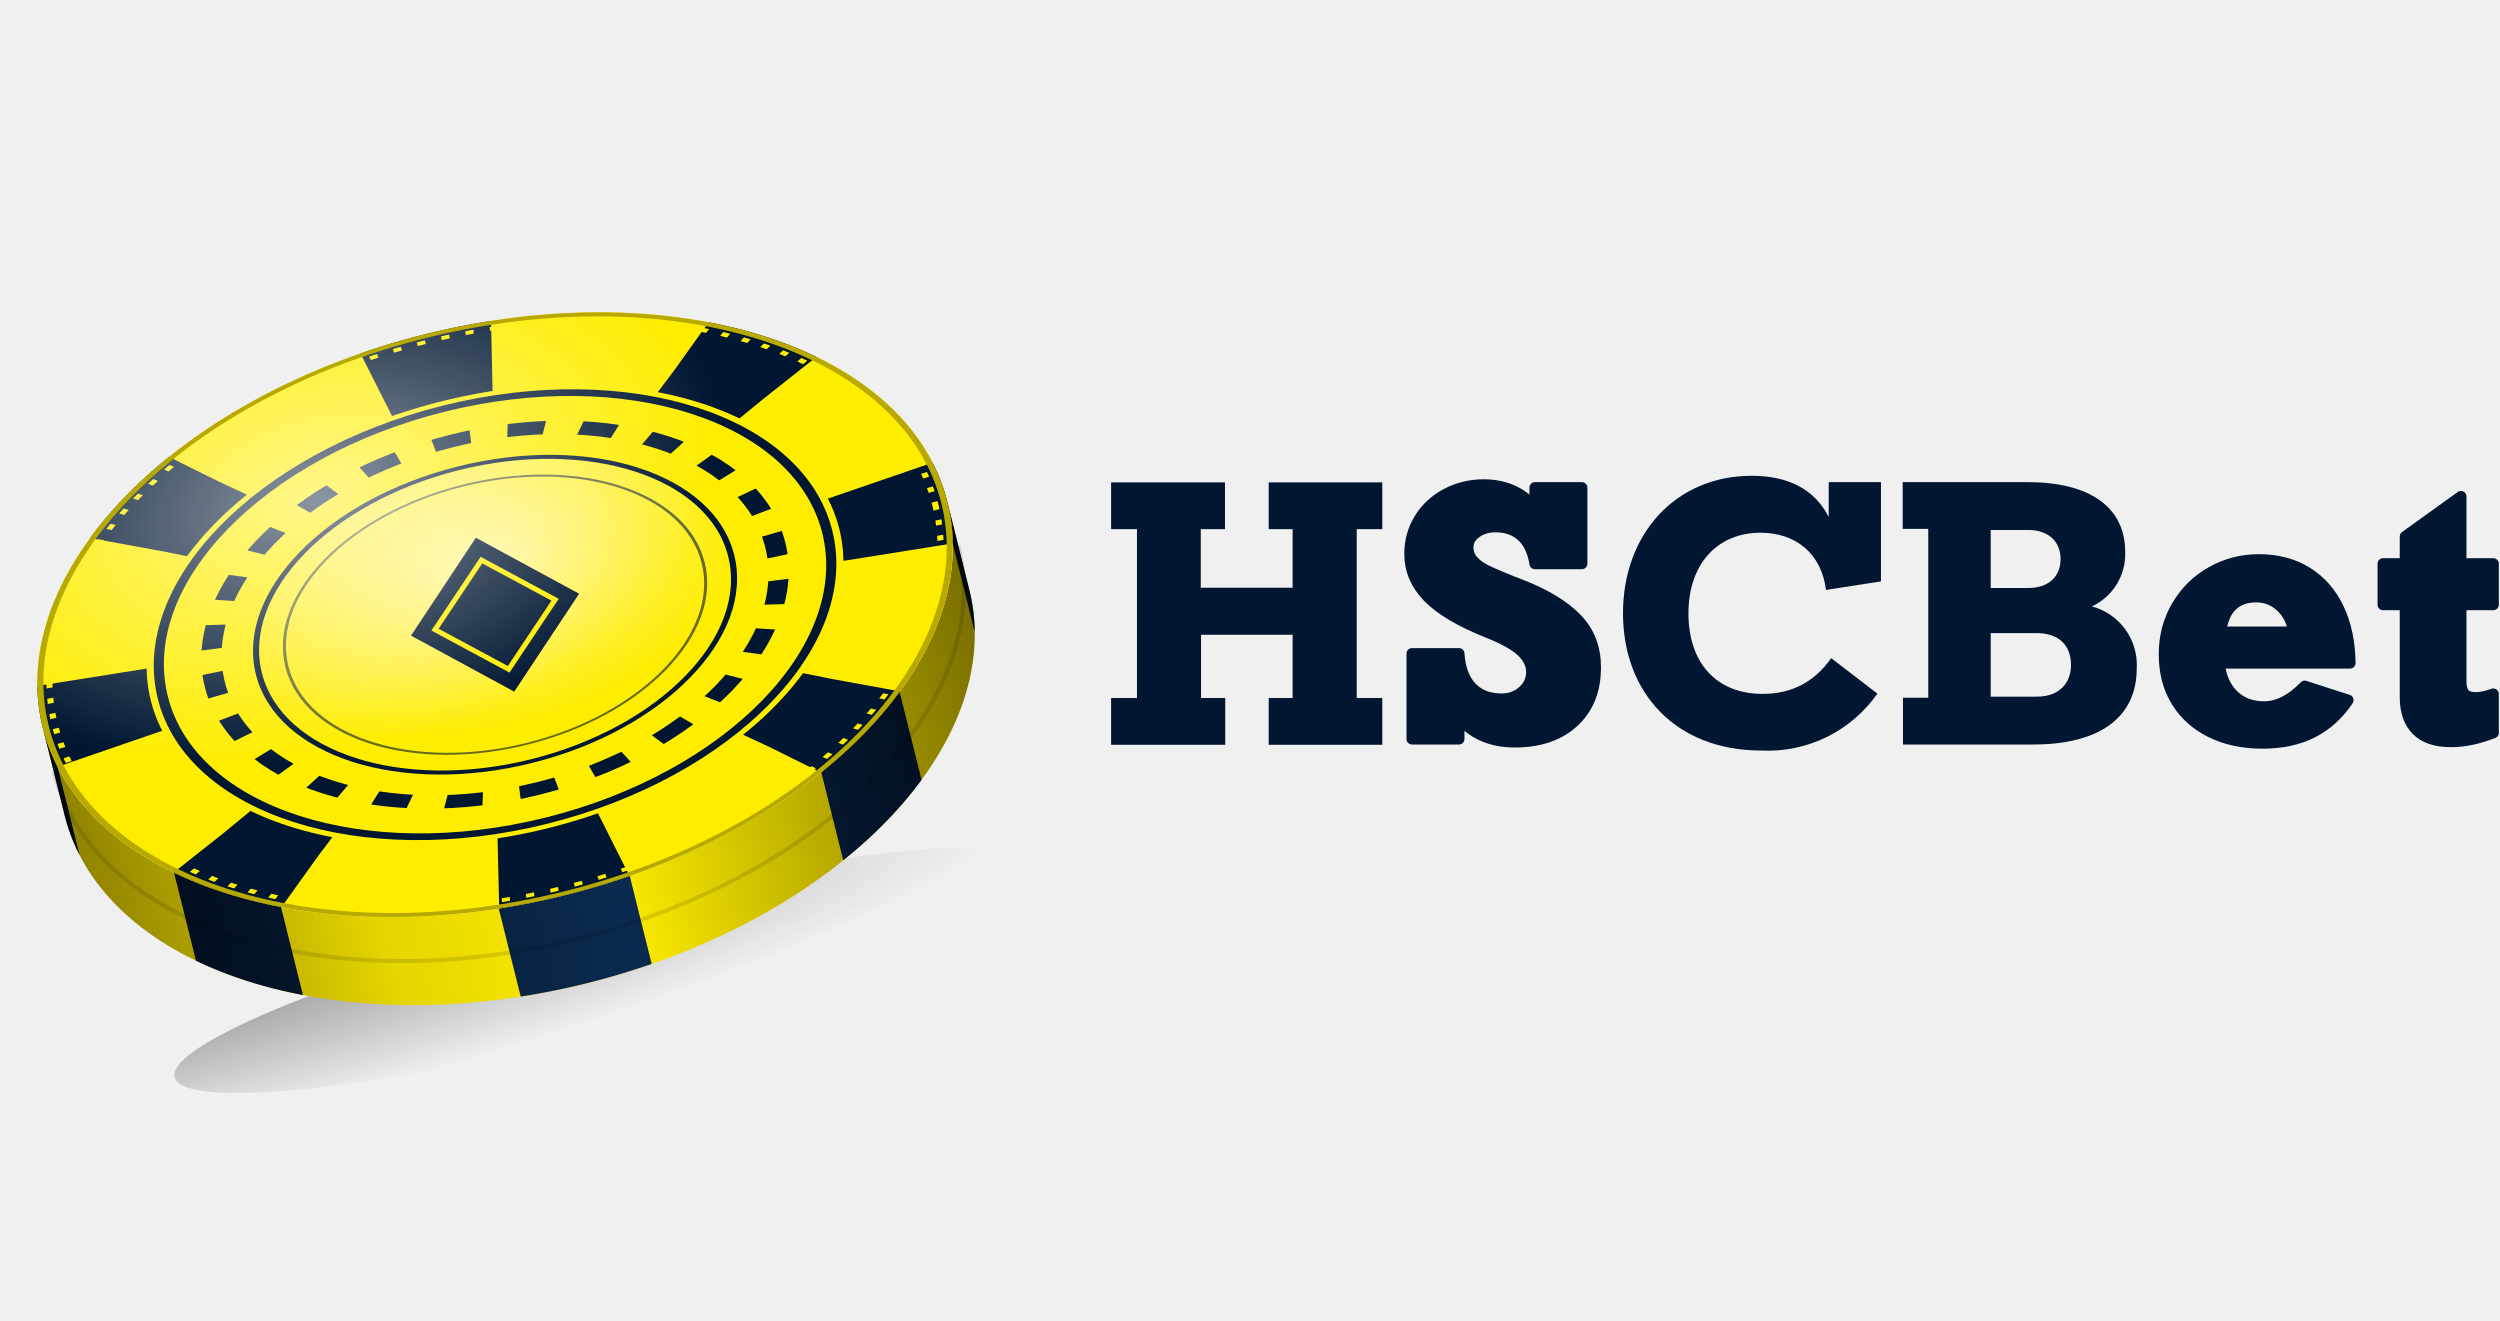
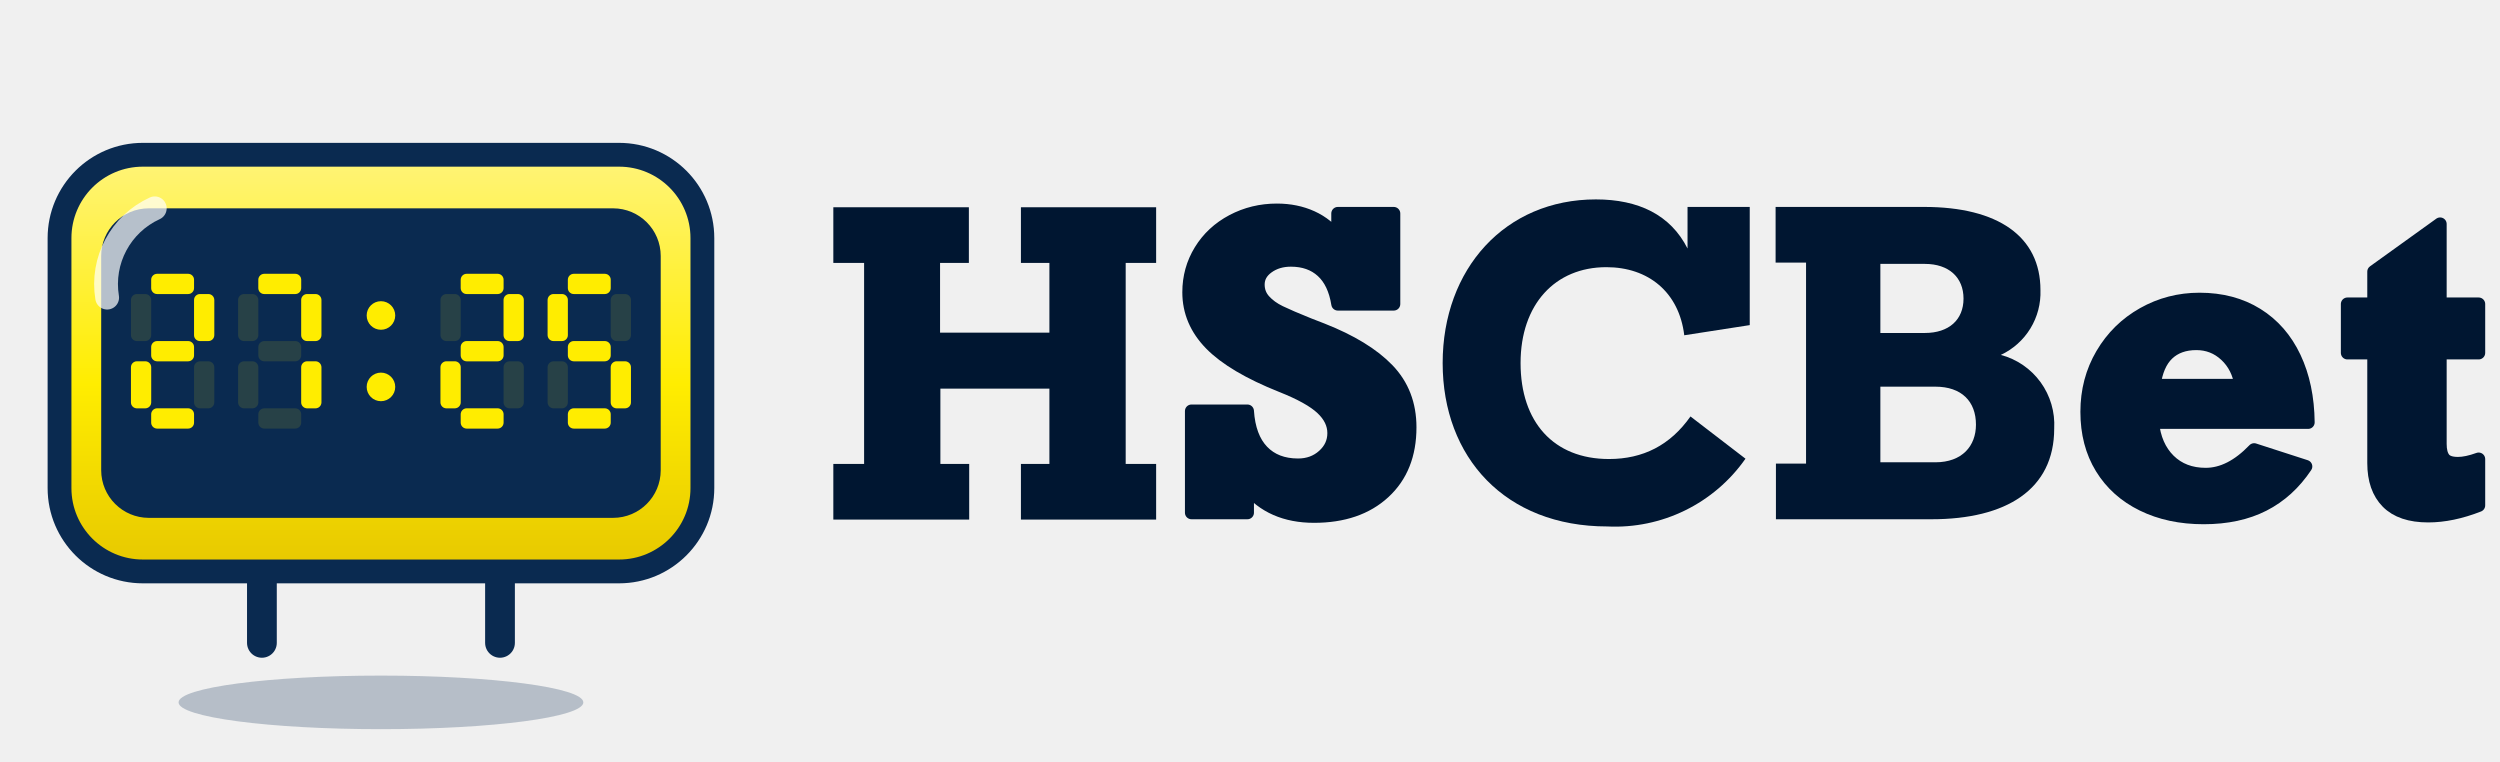
- <svg xmlns="http://www.w3.org/2000/svg" width="909" height="480" viewBox="0 0 909 480" fill="none">
-   <g transform="translate(0 60) scale(0.75)">
-     <g id="icon">
-       <defs>
-         <linearGradient id="chipSide" x1="-226" y1="0" x2="226" y2="0" gradientUnits="userSpaceOnUse">
-           <stop offset="0" stop-color="#8F8200" />
-           <stop offset="0.3" stop-color="#E6D500" />
-           <stop offset="0.55" stop-color="#FFED00" />
-           <stop offset="1" stop-color="#7A6F00" />
-         </linearGradient>
-         <linearGradient id="chipSideN" x1="-226" y1="0" x2="226" y2="0" gradientUnits="userSpaceOnUse">
-           <stop offset="0" stop-color="#000814" />
-           <stop offset="0.55" stop-color="#0A2A50" />
-           <stop offset="1" stop-color="#000814" />
-         </linearGradient>
-         <radialGradient id="chipGloss" cx="170" cy="120" r="330" gradientUnits="userSpaceOnUse">
-           <stop offset="0" stop-color="#FFFFFF" stop-opacity="0.55" />
-           <stop offset="0.6" stop-color="#FFFFFF" stop-opacity="0" />
-         </radialGradient>
-         <radialGradient id="chipInlay" cx="240" cy="200" r="130" gradientUnits="userSpaceOnUse">
-           <stop offset="0" stop-color="#FFF6A0" />
-           <stop offset="1" stop-color="#FFED00" />
-         </radialGradient>
-         <radialGradient id="chipShadow" cx="0" cy="0" r="1">
-           <stop offset="0" stop-color="#000000" stop-opacity="0.35" />
-           <stop offset="1" stop-color="#000000" stop-opacity="0" />
-         </radialGradient>
-       </defs>
-       <g transform="translate(240 218) rotate(-14)">
-         <ellipse cx="10" cy="180" rx="215" ry="30" fill="url(#chipShadow)" />
-         <path d="M226 0A226 140.12 0 0 1 -226 0L-226 44A226 140.12 0 0 0 226 44Z" fill="url(#chipSide)" />
-         <path d="M226.00 0.00 L225.99 1.27 L225.96 2.54 L225.92 3.82 L225.85 5.09 L225.77 6.36 L225.66 7.63 L225.54 8.90 L225.40 10.17 L225.25 11.44 L225.07 12.71 L224.87 13.97 L224.66 15.24 L224.43 16.50 L224.18 17.77 L223.91 19.03 L223.62 20.29 L223.62 64.29 L223.91 63.03 L224.18 61.77 L224.43 60.50 L224.66 59.24 L224.87 57.97 L225.07 56.71 L225.25 55.44 L225.40 54.17 L225.54 52.90 L225.66 51.63 L225.77 50.36 L225.85 49.09 L225.92 47.82 L225.96 46.54 L225.99 45.27 L226.00 44.00ZM181.26 83.69 L178.78 85.72 L176.24 87.72 L173.64 89.69 L170.98 91.63 L168.27 93.54 L165.50 95.42 L162.68 97.26 L159.81 99.08 L156.88 100.86 L153.90 102.61 L150.87 104.33 L147.78 106.01 L144.66 107.66 L141.48 109.27 L138.25 110.84 L134.98 112.38 L134.98 156.38 L138.25 154.84 L141.48 153.27 L144.66 151.66 L147.78 150.01 L150.87 148.33 L153.90 146.61 L156.88 144.86 L159.81 143.08 L162.68 141.26 L165.50 139.42 L168.27 137.54 L170.98 135.63 L173.64 133.69 L176.24 131.72 L178.78 129.72 L181.26 127.69ZM32.72 138.64 L28.66 138.99 L24.58 139.29 L20.50 139.54 L16.40 139.75 L12.31 139.91 L8.21 140.03 L4.10 140.10 L0.00 140.12 L-4.10 140.10 L-8.21 140.03 L-12.31 139.91 L-16.40 139.75 L-20.50 139.54 L-24.58 139.29 L-28.66 138.99 L-32.72 138.64 L-32.72 182.64 L-28.66 182.99 L-24.58 183.29 L-20.50 183.54 L-16.40 183.75 L-12.31 183.91 L-8.21 184.03 L-4.10 184.10 L0.00 184.12 L4.10 184.10 L8.21 184.03 L12.31 183.91 L16.40 183.75 L20.50 183.54 L24.58 183.29 L28.66 182.99 L32.72 182.64ZM-134.98 112.38 L-138.25 110.84 L-141.48 109.27 L-144.66 107.66 L-147.78 106.01 L-150.87 104.33 L-153.90 102.61 L-156.88 100.86 L-159.81 99.08 L-162.68 97.26 L-165.50 95.42 L-168.27 93.54 L-170.98 91.63 L-173.64 89.69 L-176.24 87.72 L-178.78 85.72 L-181.26 83.69 L-181.26 127.69 L-178.78 129.72 L-176.24 131.72 L-173.64 133.69 L-170.98 135.63 L-168.27 137.54 L-165.50 139.42 L-162.68 141.26 L-159.81 143.08 L-156.88 144.86 L-153.90 146.61 L-150.87 148.33 L-147.78 150.01 L-144.66 151.66 L-141.48 153.27 L-138.25 154.84 L-134.98 156.38ZM-223.62 20.29 L-223.91 19.03 L-224.18 17.77 L-224.43 16.50 L-224.66 15.24 L-224.87 13.97 L-225.07 12.71 L-225.25 11.44 L-225.40 10.17 L-225.54 8.90 L-225.66 7.63 L-225.77 6.36 L-225.85 5.09 L-225.92 3.82 L-225.96 2.54 L-225.99 1.27 L-226.00 0.00 L-226.00 44.00 L-225.99 45.27 L-225.96 46.54 L-225.92 47.82 L-225.85 49.09 L-225.77 50.36 L-225.66 51.63 L-225.54 52.90 L-225.40 54.17 L-225.25 55.44 L-225.07 56.71 L-224.87 57.97 L-224.66 59.24 L-224.43 60.50 L-224.18 61.77 L-223.91 63.03 L-223.62 64.29Z" fill="url(#chipSideN)" />
-         <path d="M226 22.0A226 140.12 0 0 1 -226 22.0" fill="none" stroke="#000000" stroke-opacity="0.12" stroke-width="2" />
-         <g transform="scale(1 0.62) translate(-240 -240)">
-           <circle cx="240" cy="240" r="226" fill="#FFED00" />
-           <circle cx="240" cy="240" r="199" fill="none" stroke="#001631" stroke-width="54" stroke-dasharray="57.83 98.47" stroke-dashoffset="28.91" transform="rotate(-90 240 240)" />
-           <circle cx="240" cy="240" r="220" fill="none" stroke="#FFED00" stroke-width="3" stroke-dasharray="4 8" />
-           <circle cx="240" cy="240" r="166" fill="none" stroke="#001631" stroke-width="5" />
-           <circle cx="240" cy="240" r="140" fill="none" stroke="#001631" stroke-width="10" stroke-dasharray="18.33 18.33" stroke-dashoffset="9.16" />
-           <circle cx="240" cy="240" r="118" fill="url(#chipInlay)" stroke="#001631" stroke-width="3" />
-           <circle cx="240" cy="240" r="104" fill="none" stroke="#001631" stroke-width="1.5" stroke-opacity="0.6" />
-           <path d="M240 178L282 240L240 302L198 240Z" fill="#001631" />
-           <path d="M240 196L270 240L240 284L210 240Z" fill="none" stroke="#FFED00" stroke-width="3" />
-           <circle cx="240" cy="240" r="226" fill="url(#chipGloss)" />
-           <circle cx="240" cy="240" r="224.5" fill="none" stroke="#B8A900" stroke-width="3" />
-         </g>
-       </g>
+ <svg xmlns="http://www.w3.org/2000/svg" width="420" height="128" viewBox="0 0 420 128" fill="none">
+   <defs>
+     <linearGradient id="hscbet-frame" x1="0" y1="0" x2="0" y2="1">
+       <stop offset="0" stop-color="#FFF47A" />
+       <stop offset="0.55" stop-color="#FFED00" />
+       <stop offset="1" stop-color="#E6C700" />
+     </linearGradient>
+     <style>
+       .colon { animation: colon 1s steps(1) infinite; }
+       @keyframes colon { 0% { opacity: 1; } 50% { opacity: 0.15; } }
+       @media (prefers-reduced-motion: reduce) {
+         .colon { animation: none; }
+       }
+     </style>
+   </defs>
+   <ellipse cx="64" cy="118" rx="34" ry="4.5" fill="#0A2A50" fill-opacity="0.25" />
+   <g>
+     <path d="M44 92v16M84 92v16" stroke="#0A2A50" stroke-width="5" stroke-linecap="round" />
+     <rect x="10" y="26" width="108" height="70" rx="14" fill="url(#hscbet-frame)" stroke="#0A2A50" stroke-width="4" />
+     <rect x="17" y="35" width="94" height="52" rx="8" fill="#0A2A50" />
+     <g fill="#FFED00" fill-opacity="0.12">
+       <rect x="25.4" y="46" width="7.2" height="3.4" rx="1" />
+       <rect x="32.6" y="49.4" width="3.4" height="7.9" rx="1" />
+       <rect x="32.6" y="60.7" width="3.4" height="7.9" rx="1" />
+       <rect x="25.4" y="68.6" width="7.2" height="3.4" rx="1" />
+       <rect x="22" y="60.7" width="3.4" height="7.9" rx="1" />
+       <rect x="22" y="49.4" width="3.4" height="7.9" rx="1" />
+       <rect x="25.4" y="57.3" width="7.2" height="3.4" rx="1" />
+       <rect x="43.4" y="46" width="7.2" height="3.4" rx="1" />
+       <rect x="50.6" y="49.4" width="3.4" height="7.9" rx="1" />
+       <rect x="50.6" y="60.7" width="3.4" height="7.9" rx="1" />
+       <rect x="43.4" y="68.6" width="7.2" height="3.4" rx="1" />
+       <rect x="40" y="60.7" width="3.4" height="7.9" rx="1" />
+       <rect x="40" y="49.4" width="3.4" height="7.9" rx="1" />
+       <rect x="43.4" y="57.3" width="7.2" height="3.4" rx="1" />
+       <rect x="77.4" y="46" width="7.2" height="3.4" rx="1" />
+       <rect x="84.6" y="49.4" width="3.4" height="7.9" rx="1" />
+       <rect x="84.6" y="60.7" width="3.4" height="7.9" rx="1" />
+       <rect x="77.4" y="68.6" width="7.2" height="3.4" rx="1" />
+       <rect x="74" y="60.7" width="3.4" height="7.9" rx="1" />
+       <rect x="74" y="49.4" width="3.4" height="7.9" rx="1" />
+       <rect x="77.4" y="57.3" width="7.2" height="3.4" rx="1" />
+       <rect x="95.4" y="46" width="7.2" height="3.4" rx="1" />
+       <rect x="102.6" y="49.4" width="3.4" height="7.9" rx="1" />
+       <rect x="102.6" y="60.7" width="3.4" height="7.9" rx="1" />
+       <rect x="95.4" y="68.6" width="7.2" height="3.4" rx="1" />
+       <rect x="92" y="60.7" width="3.4" height="7.9" rx="1" />
+       <rect x="92" y="49.4" width="3.4" height="7.9" rx="1" />
+       <rect x="95.4" y="57.3" width="7.2" height="3.4" rx="1" />
    </g>
+     <g fill="#FFED00">
+       <rect x="25.4" y="46" width="7.2" height="3.4" rx="1" />
+       <rect x="32.6" y="49.4" width="3.4" height="7.9" rx="1" />
+       <rect x="25.4" y="68.6" width="7.2" height="3.4" rx="1" />
+       <rect x="22" y="60.7" width="3.4" height="7.9" rx="1" />
+       <rect x="25.4" y="57.3" width="7.2" height="3.4" rx="1" />
+       <rect x="43.4" y="46" width="7.2" height="3.4" rx="1" />
+       <rect x="50.6" y="49.4" width="3.4" height="7.9" rx="1" />
+       <rect x="50.6" y="60.7" width="3.4" height="7.9" rx="1" />
+       <rect x="77.4" y="46" width="7.2" height="3.4" rx="1" />
+       <rect x="84.6" y="49.4" width="3.4" height="7.9" rx="1" />
+       <rect x="77.4" y="68.6" width="7.2" height="3.4" rx="1" />
+       <rect x="74" y="60.7" width="3.4" height="7.9" rx="1" />
+       <rect x="77.4" y="57.3" width="7.2" height="3.4" rx="1" />
+       <rect x="95.4" y="46" width="7.2" height="3.4" rx="1" />
+       <rect x="102.6" y="60.7" width="3.4" height="7.9" rx="1" />
+       <rect x="95.4" y="68.6" width="7.2" height="3.4" rx="1" />
+       <rect x="92" y="49.4" width="3.4" height="7.9" rx="1" />
+       <rect x="95.4" y="57.3" width="7.2" height="3.4" rx="1" />
+     </g>
+     <g class="colon" fill="#FFED00">
+       <circle cx="64" cy="53" r="2.4" />
+       <circle cx="64" cy="65" r="2.4" />
+     </g>
+     <path d="M18 50a14 14 0 0 1 8-15" stroke="#fff" stroke-opacity="0.7" stroke-width="4" stroke-linecap="round" />
  </g>
-   <path d="M461.3 253.8H470V230.8H436.7V253.8H445.5V270.8H404V253.8H413.4V192.4H404V175.4H445.4V192.4H436.6V213.7H470V192.4H461.3V175.4H502.6V192.4H493.3V253.8H502.6V270.8H461.3V253.8Z" fill="#001631" fill-rule="evenodd" />
-   <path transform="translate(510.60 0)" d="M47.5 184.88V177.3H64.58V204.96H47.5Q46.43 198.29 42.73 194.92Q39.03 191.55 33.16 191.55Q29.02 191.55 26.08 193.68Q23.15 195.8 23.15 199.01Q23.15 201.86 25.02 203.93Q26.88 205.99 29.82 207.41Q32.76 208.84 38.63 211.2L42.7 212.78Q55.97 218 62.74 225.03Q69.52 232.07 69.52 242.62Q69.52 255.17 61.58 262.48Q53.64 269.79 40.23 269.79Q27.15 269.79 19.88 260.88V268.7H2.8V237.65H19.88Q20.41 245.71 24.45 249.93Q28.49 254.14 35.36 254.14Q39.96 254.14 43.13 251.29Q46.3 248.44 46.3 244.38Q46.3 240.26 42.66 236.83Q39.03 233.4 30.29 229.94Q15.41 224 8.7 217.15Q2 210.29 2 201.38Q2 194.4 5.54 188.64Q9.07 182.88 15.31 179.57Q21.55 176.27 28.89 176.27Q34.76 176.27 39.56 178.45Q44.36 180.64 47.5 184.88Z" fill="#001631" stroke="#001631" stroke-width="4" stroke-linejoin="round" />
-   <path d="M590.12 223C590.12 194.2 609.22 173 636.92 173C649.92 173 659.72 177.7 664.92 188V175.3H683.92V211.4L663.92 214.5C662.32 201.3 652.92 193.7 640.12 193.7C624.52 193.7 613.92 205 613.92 223C613.92 241 624.02 252.3 640.92 252.3C651.32 252.3 659.62 248.1 665.82 239.3L682.62 252.2C677.91 258.94 671.56 264.37 664.18 267.99C656.8 271.61 648.63 273.3 640.42 272.9C609.22 272.9 590.12 251.8 590.12 223Z" fill="#001631" fill-rule="evenodd" />
-   <path d="M691.92 253.7H701.12V192.3H691.82V175.3H737.22C759.72 175.3 772.72 184.3 772.72 200.7C772.87 204.82 771.8 208.9 769.65 212.42C767.5 215.94 764.35 218.75 760.62 220.5C765.51 221.8 769.8 224.75 772.77 228.85C775.74 232.95 777.2 237.95 776.92 243C776.92 261.6 762.32 270.7 739.42 270.7H691.92V253.7ZM749.22 203.3C749.22 209.8 744.72 213.8 737.42 213.8H723.82V192.7H737.42C744.72 192.7 749.22 196.8 749.22 203.3ZM753.02 241.8C753.02 248.3 748.82 253.3 740.62 253.3H723.82V230.2H740.62C748.62 230.2 753.02 234.7 753.02 241.8Z" fill="#001631" fill-rule="evenodd" />
-   <path transform="translate(784.92 0)" d="M69.56 241.1H22.01Q22.74 248.44 27.08 252.72Q31.42 256.99 38.27 256.99Q45.85 256.99 53.07 249.47L68.84 254.57Q63.62 262.39 55.92 266.3Q48.22 270.22 37.66 270.22Q27.11 270.22 19.01 266.24Q10.92 262.27 6.46 254.99Q2 247.71 2 237.89Q2 228.19 6.64 220.3Q11.28 212.42 19.19 207.96Q27.11 203.5 36.39 203.5Q46.46 203.5 53.92 208.14Q61.38 212.78 65.41 221.3Q69.44 229.82 69.56 241.1ZM35.42 217.03Q29.96 217.03 26.65 220.18Q23.35 223.33 22.5 229.82H49.06Q48.22 224.12 44.42 220.57Q40.63 217.03 35.42 217.03Z" fill="#001631" stroke="#001631" stroke-width="4" stroke-linejoin="round" />
-   <path transform="translate(864.48 0)" d="M42.09 204.96V219.88H30.32V247.71Q30.32 250.69 31.48 252.17Q32.63 253.66 35.78 253.66Q38.39 253.66 42.09 252.32V266.46Q33.9 269.67 26.68 269.67Q18.38 269.67 14.22 265.46Q10.07 261.24 10.07 253.54V219.88H2V204.96H10.07V195.07L30.32 180.51V204.96Z" fill="#001631" stroke="#001631" stroke-width="4" stroke-linejoin="round" />
+   <g transform="translate(-82.2 -61.65) scale(0.55)">
+     <path d="M461.3 253.8H470V230.8H436.7V253.8H445.5V270.8H404V253.8H413.4V192.4H404V175.4H445.4V192.4H436.6V213.7H470V192.4H461.3V175.4H502.6V192.4H493.3V253.8H502.6V270.8H461.3V253.8Z" fill="#001631" fill-rule="evenodd" />
+     <path transform="translate(510.60 0)" d="M47.5 184.88V177.3H64.58V204.96H47.5Q46.43 198.29 42.73 194.92Q39.03 191.55 33.16 191.55Q29.02 191.55 26.08 193.68Q23.15 195.8 23.15 199.01Q23.15 201.86 25.02 203.93Q26.88 205.99 29.82 207.41Q32.76 208.84 38.63 211.2L42.7 212.78Q55.97 218 62.74 225.03Q69.52 232.07 69.52 242.62Q69.52 255.17 61.58 262.48Q53.64 269.79 40.23 269.79Q27.15 269.79 19.88 260.88V268.7H2.8V237.65H19.88Q20.41 245.71 24.45 249.93Q28.49 254.14 35.36 254.14Q39.96 254.14 43.13 251.29Q46.3 248.44 46.3 244.38Q46.3 240.26 42.66 236.83Q39.03 233.4 30.29 229.94Q15.41 224 8.7 217.15Q2 210.29 2 201.38Q2 194.4 5.54 188.64Q9.07 182.88 15.31 179.57Q21.55 176.27 28.89 176.27Q34.76 176.27 39.56 178.45Q44.36 180.64 47.5 184.88Z" fill="#001631" stroke="#001631" stroke-width="4" stroke-linejoin="round" />
+     <path d="M590.12 223C590.12 194.2 609.22 173 636.92 173C649.92 173 659.72 177.7 664.92 188V175.3H683.92V211.4L663.92 214.5C662.32 201.3 652.92 193.7 640.12 193.7C624.52 193.7 613.92 205 613.92 223C613.92 241 624.02 252.3 640.92 252.3C651.32 252.3 659.62 248.1 665.82 239.3L682.62 252.2C677.91 258.94 671.56 264.37 664.18 267.99C656.8 271.61 648.63 273.3 640.42 272.9C609.22 272.9 590.12 251.8 590.12 223Z" fill="#001631" fill-rule="evenodd" />
+     <path d="M691.92 253.7H701.12V192.3H691.82V175.3H737.22C759.72 175.3 772.72 184.3 772.72 200.7C772.87 204.82 771.8 208.9 769.65 212.42C767.5 215.94 764.35 218.75 760.62 220.5C765.51 221.8 769.8 224.75 772.77 228.85C775.74 232.95 777.2 237.95 776.92 243C776.92 261.6 762.32 270.7 739.42 270.7H691.92V253.7ZM749.22 203.3C749.22 209.8 744.72 213.8 737.42 213.8H723.82V192.7H737.42C744.72 192.7 749.22 196.8 749.22 203.3ZM753.02 241.8C753.02 248.3 748.82 253.3 740.62 253.3H723.82V230.2H740.62C748.62 230.2 753.02 234.7 753.02 241.8Z" fill="#001631" fill-rule="evenodd" />
+     <path transform="translate(784.92 0)" d="M69.56 241.1H22.01Q22.74 248.44 27.08 252.72Q31.42 256.99 38.27 256.99Q45.85 256.99 53.07 249.47L68.84 254.57Q63.62 262.39 55.92 266.3Q48.22 270.22 37.66 270.22Q27.11 270.22 19.01 266.24Q10.92 262.27 6.46 254.99Q2 247.71 2 237.89Q2 228.19 6.64 220.3Q11.28 212.42 19.19 207.96Q27.11 203.5 36.39 203.5Q46.46 203.5 53.92 208.14Q61.38 212.78 65.41 221.3Q69.44 229.82 69.56 241.1ZM35.42 217.03Q29.96 217.03 26.65 220.18Q23.35 223.33 22.5 229.82H49.06Q48.22 224.12 44.42 220.57Q40.63 217.03 35.42 217.03Z" fill="#001631" stroke="#001631" stroke-width="4" stroke-linejoin="round" />
+     <path transform="translate(864.48 0)" d="M42.09 204.96V219.88H30.32V247.71Q30.32 250.69 31.48 252.17Q32.63 253.66 35.78 253.66Q38.39 253.66 42.09 252.32V266.46Q33.9 269.67 26.68 269.67Q18.38 269.67 14.22 265.46Q10.07 261.24 10.07 253.54V219.88H2V204.96H10.07V195.07L30.32 180.51V204.96Z" fill="#001631" stroke="#001631" stroke-width="4" stroke-linejoin="round" />
+   </g>
</svg>
